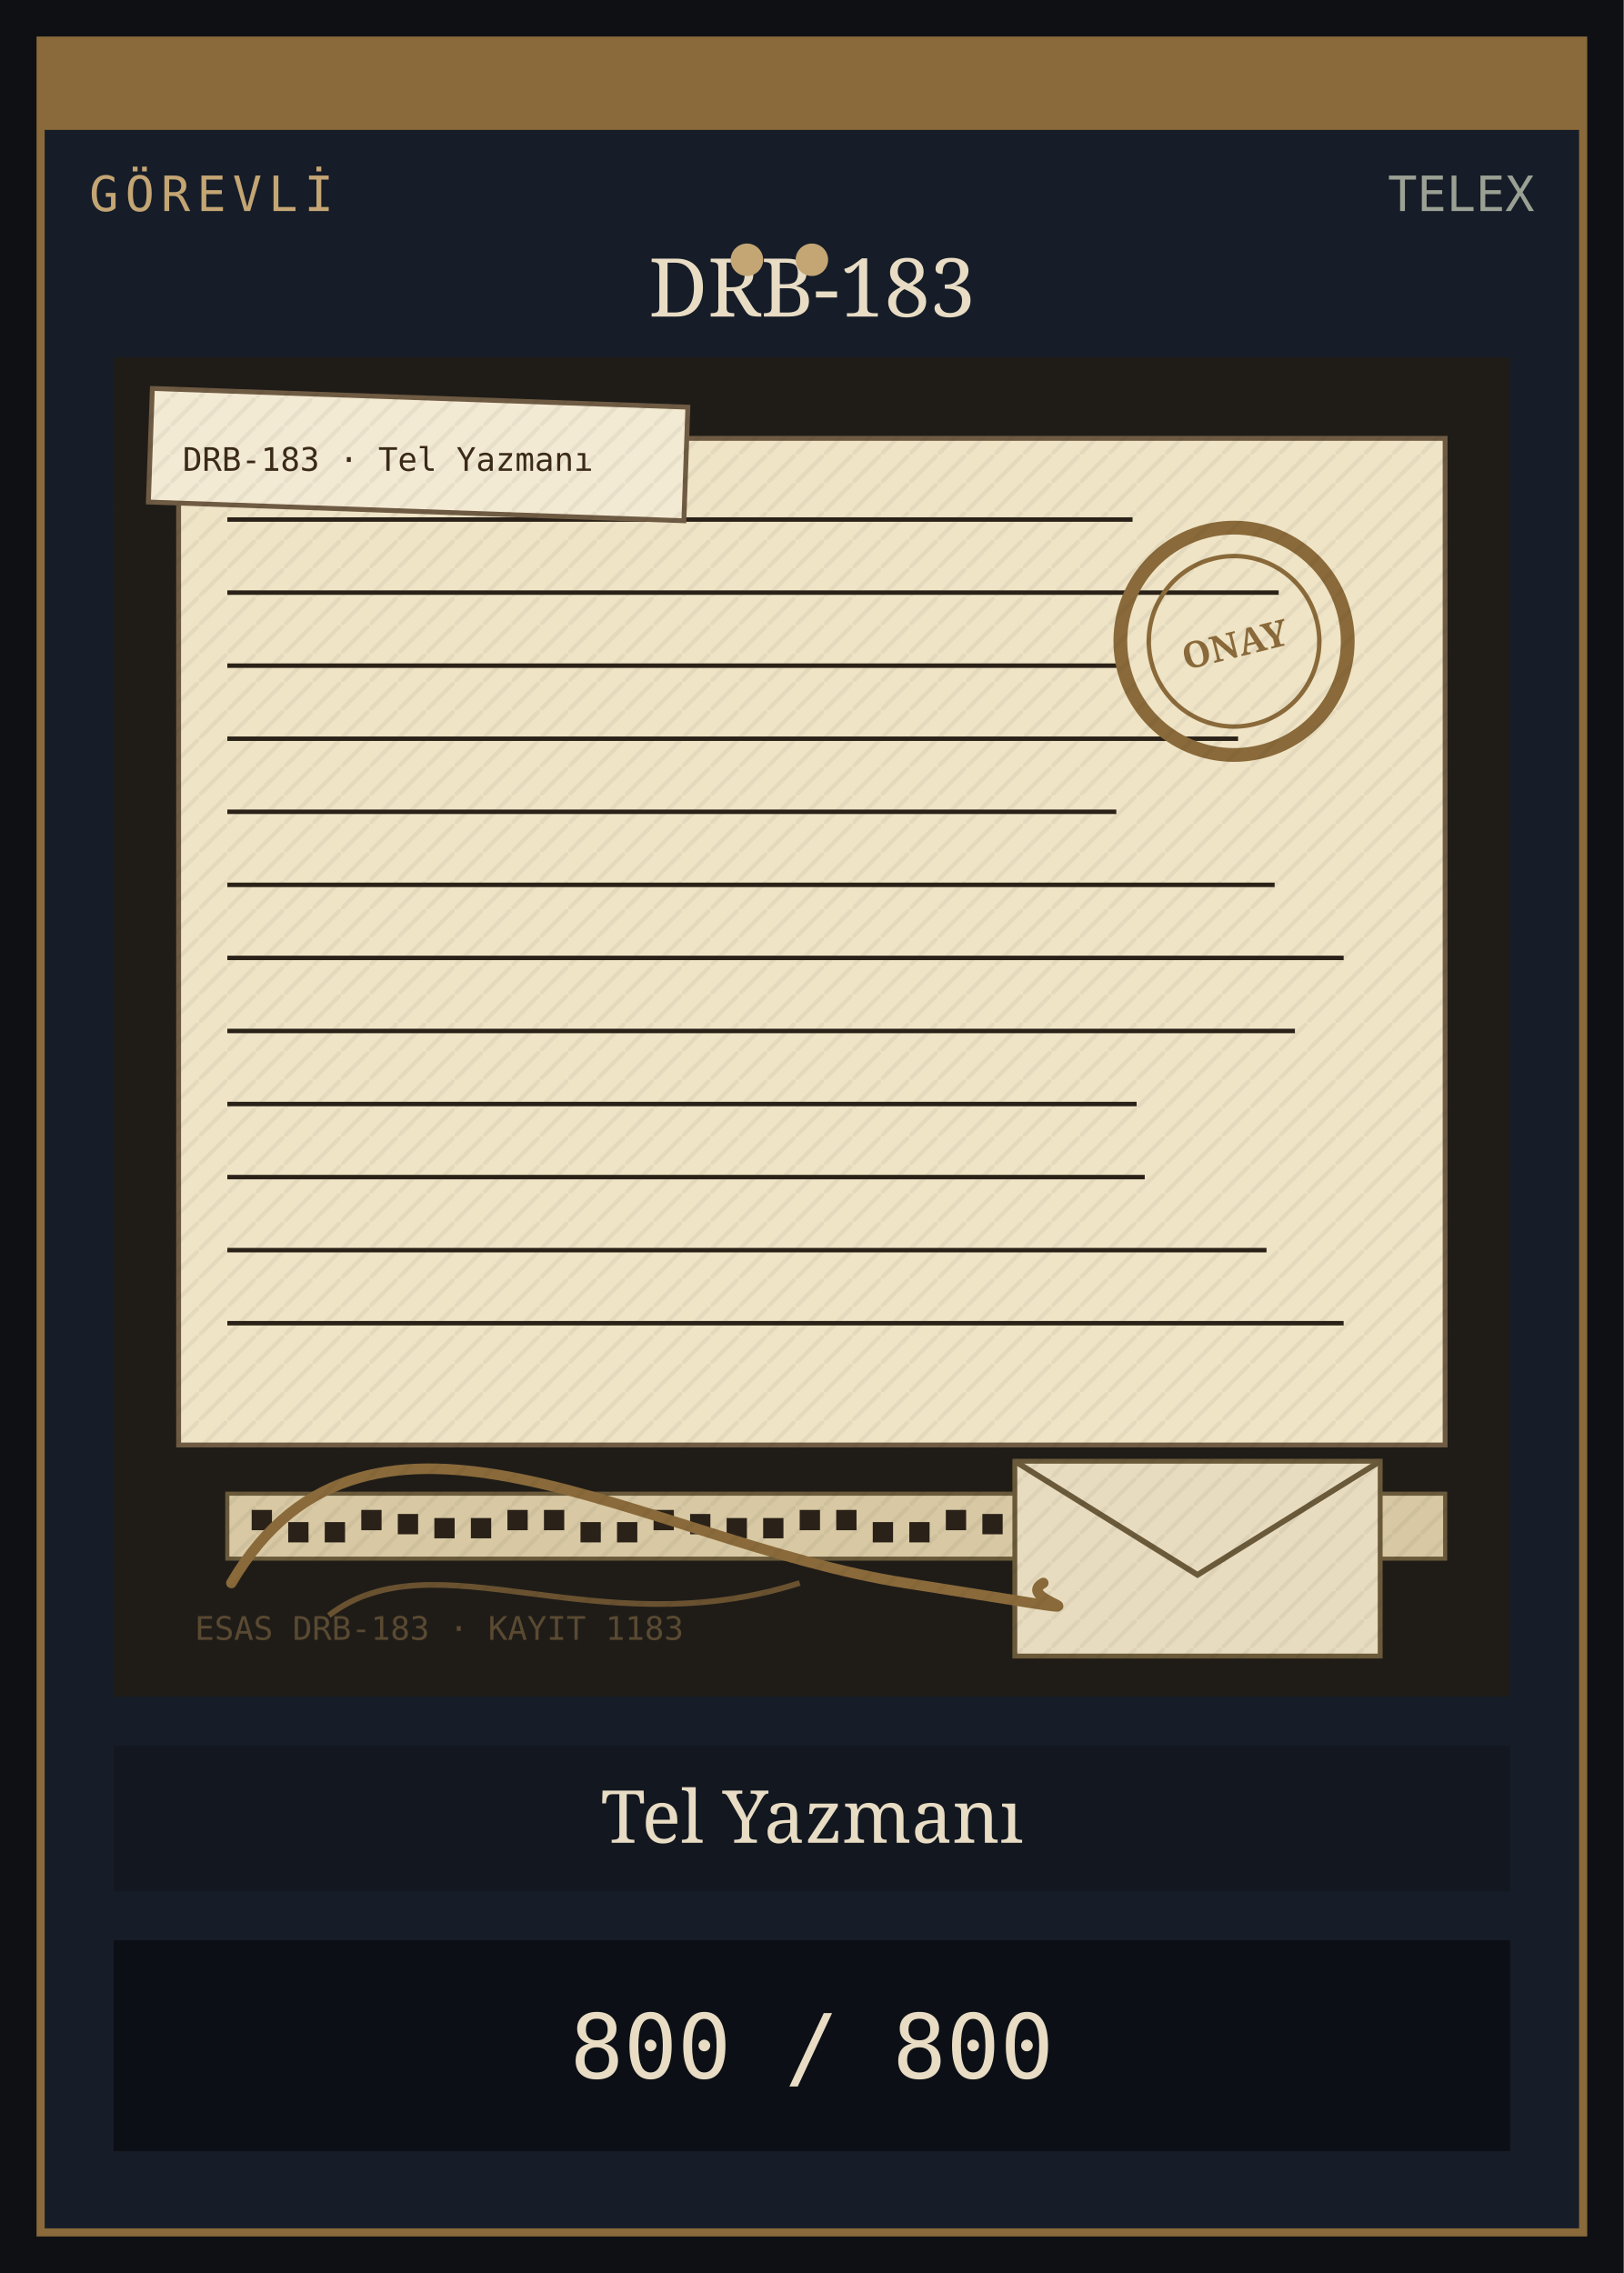
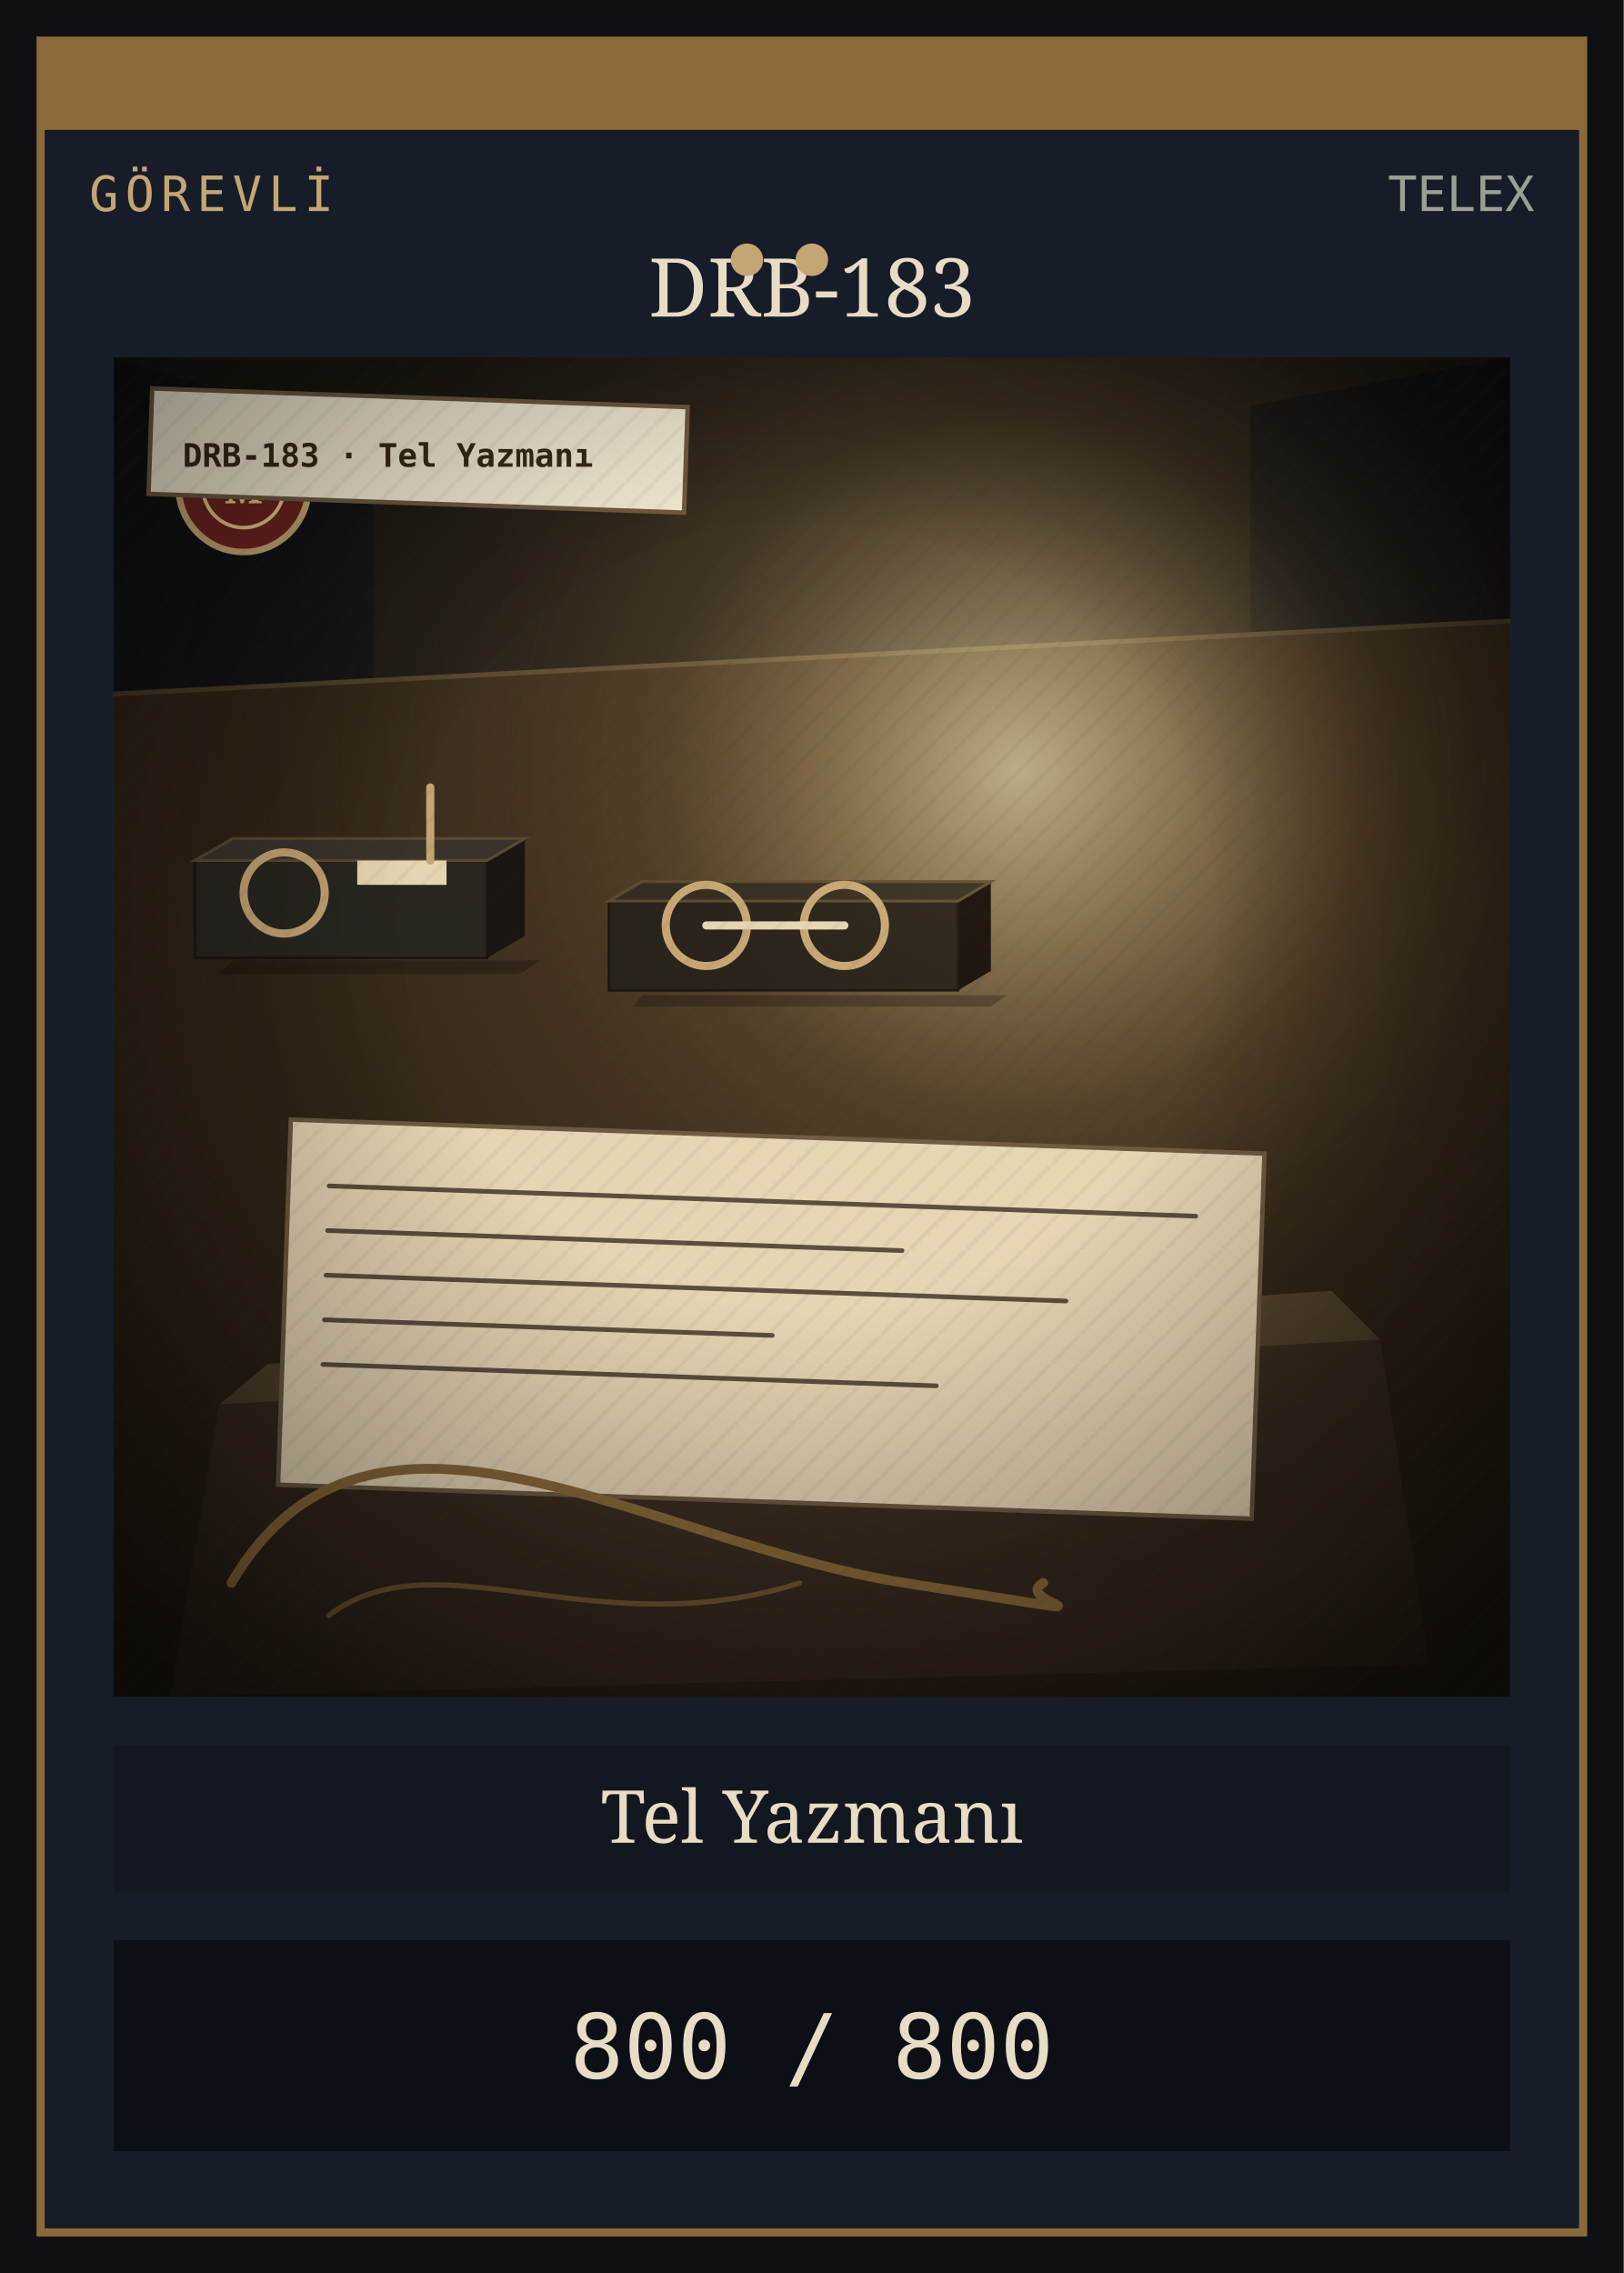
<svg xmlns="http://www.w3.org/2000/svg" viewBox="0 0 400 560" width="400" height="560">
  <defs>
+     <radialGradient id="lampDRB183" cx="65%" cy="31%" r="62%">
+       <stop offset="0" stop-color="#f4e2b8" stop-opacity=".62" />
+       <stop offset=".42" stop-color="#c4a574" stop-opacity=".16" />
+       <stop offset="1" stop-color="#000000" stop-opacity="0" />
+     </radialGradient>
+     <linearGradient id="floorDRB183" x1="0" y1="0" x2="0" y2="1">
+       <stop offset="0" stop-color="#3a3228" />
+       <stop offset="1" stop-color="#1a1610" />
+     </linearGradient>
+     <linearGradient id="wallDRB183" x1="0" y1="0" x2="1" y2="1">
+       <stop offset="0" stop-color="#241e16" />
+       <stop offset="1" stop-color="#0e1014" />
+     </linearGradient>
+     <radialGradient id="vigDRB183" cx="50%" cy="42%" r="72%">
+       <stop offset=".4" stop-color="#000" stop-opacity="0" />
+       <stop offset="1" stop-color="#000" stop-opacity=".5" />
+     </radialGradient>
+     <pattern id="hatch" width="6" height="6" patternUnits="userSpaceOnUse">
+       <path d="M0 6 L6 0" stroke="#2a2218" opacity=".07" />
+     </pattern>
    <pattern id="grain" width="7" height="7" patternUnits="userSpaceOnUse">
-       <path d="M0 7 L7 0" stroke="#2a2218" opacity=".055" />
+       <path d="M0 7 L7 0" stroke="#2a2218" opacity=".05" />
    </pattern>
    <clipPath id="well-DRB-183">
      <rect x="28" y="88" width="344" height="330" />
    </clipPath>
  </defs>
  <rect width="400" height="560" fill="#0e1014" />
  <rect x="10" y="10" width="380" height="540" fill="#161d28" stroke="#8a6a3a" stroke-width="2" />
  <rect x="10" y="10" width="380" height="22" fill="#8a6a3a" />
  <text x="22" y="52" fill="#c4a574" font-family="ui-monospace,monospace" font-size="12" letter-spacing="1.6">GÖREVLİ</text>
  <text x="378" y="52" text-anchor="end" fill="#9aa093" font-family="ui-monospace,monospace" font-size="12">TELEX</text>
  <text x="200" y="78" text-anchor="middle" fill="#e8dcc4" font-family="Georgia,serif" font-size="20">DRB-183</text>
-   <circle cx="184" cy="64" r="4" fill="#c4a574" />
-   <circle cx="200" cy="64" r="4" fill="#c4a574" />
+   <circle cx="184.0" cy="64.0" r="4.0" fill="#c4a574" stroke="none" />
+   <circle cx="200.0" cy="64.0" r="4.0" fill="#c4a574" stroke="none" />
  <g clip-path="url(#well-DRB-183)" data-series="Telex" data-kind="unit" data-subtype="effect" data-tier="low" data-aux="0">
-     <rect x="28" y="88" width="344" height="330" fill="#1f1c18" />
-     <rect x="44.0" y="108.0" width="312.0" height="248.0" fill="#efe4c6" stroke="#6f5b43" stroke-width="1.2" />
-     <path d="M56 128 h223" stroke="#2a2218" stroke-width="1.1" />
-     <path d="M56 146 h259" stroke="#2a2218" stroke-width="1.1" />
-     <path d="M56 164 h221" stroke="#2a2218" stroke-width="1.1" />
-     <path d="M56 182 h249" stroke="#2a2218" stroke-width="1.1" />
-     <path d="M56 200 h219" stroke="#2a2218" stroke-width="1.1" />
-     <path d="M56 218 h258" stroke="#2a2218" stroke-width="1.1" />
-     <path d="M56 236 h275" stroke="#2a2218" stroke-width="1.1" />
-     <path d="M56 254 h263" stroke="#2a2218" stroke-width="1.1" />
-     <path d="M56 272 h224" stroke="#2a2218" stroke-width="1.1" />
-     <path d="M56 290 h226" stroke="#2a2218" stroke-width="1.1" />
-     <path d="M56 308 h256" stroke="#2a2218" stroke-width="1.1" />
-     <path d="M56 326 h275" stroke="#2a2218" stroke-width="1.1" />
-     <rect x="56.0" y="368.0" width="300.0" height="16.0" fill="#d8c9a4" stroke="#6a5a3a" stroke-width="1" />
-     <rect x="62" y="372" width="5" height="5" fill="#2a2218" />
-     <rect x="71" y="375" width="5" height="5" fill="#2a2218" />
-     <rect x="80" y="375" width="5" height="5" fill="#2a2218" />
-     <rect x="89" y="372" width="5" height="5" fill="#2a2218" />
-     <rect x="98" y="373" width="5" height="5" fill="#2a2218" />
-     <rect x="107" y="374" width="5" height="5" fill="#2a2218" />
-     <rect x="116" y="374" width="5" height="5" fill="#2a2218" />
-     <rect x="125" y="372" width="5" height="5" fill="#2a2218" />
-     <rect x="134" y="372" width="5" height="5" fill="#2a2218" />
-     <rect x="143" y="375" width="5" height="5" fill="#2a2218" />
-     <rect x="152" y="375" width="5" height="5" fill="#2a2218" />
-     <rect x="161" y="372" width="5" height="5" fill="#2a2218" />
-     <rect x="170" y="373" width="5" height="5" fill="#2a2218" />
-     <rect x="179" y="374" width="5" height="5" fill="#2a2218" />
-     <rect x="188" y="374" width="5" height="5" fill="#2a2218" />
-     <rect x="197" y="372" width="5" height="5" fill="#2a2218" />
-     <rect x="206" y="372" width="5" height="5" fill="#2a2218" />
-     <rect x="215" y="375" width="5" height="5" fill="#2a2218" />
-     <rect x="224" y="375" width="5" height="5" fill="#2a2218" />
-     <rect x="233" y="372" width="5" height="5" fill="#2a2218" />
-     <rect x="242" y="373" width="5" height="5" fill="#2a2218" />
-     <rect x="251" y="374" width="5" height="5" fill="#2a2218" />
-     <rect x="260" y="374" width="5" height="5" fill="#2a2218" />
-     <rect x="269" y="372" width="5" height="5" fill="#2a2218" />
-     <rect x="278" y="372" width="5" height="5" fill="#2a2218" />
-     <rect x="287" y="375" width="5" height="5" fill="#2a2218" />
-     <rect x="296" y="375" width="5" height="5" fill="#2a2218" />
-     <rect x="305" y="372" width="5" height="5" fill="#2a2218" />
-     <rect x="314" y="373" width="5" height="5" fill="#2a2218" />
-     <rect x="323" y="374" width="5" height="5" fill="#2a2218" />
-     <g transform="rotate(-14 304 158)">
-       <circle cx="304" cy="158" r="28" fill="none" stroke="#8a6a3a" stroke-width="3.4" />
-       <circle cx="304" cy="158" r="21" fill="none" stroke="#8a6a3a" stroke-width="1.1" />
-       <text x="304" y="162" text-anchor="middle" fill="#8a6a3a" font-family="Georgia,serif" font-size="9" font-weight="700">ONAY</text>
+     <rect x="28.0" y="88.0" width="344.0" height="83.0" fill="#241e16" stroke="none" />
+     <polygon points="28.0,88.0 28.0,418.0 92.0,195.0 92.0,108.0" fill="#12161c" stroke="none" opacity="0.72" />
+     <polygon points="372.0,88.0 372.0,418.0 308.0,181.0 308.0,100.0" fill="#0c1014" stroke="none" opacity="0.78" />
+     <polygon points="28.0,171.0 372.0,153.0 372.0,418.0 28.0,418.0" fill="#3a2c1c" stroke="none" />
+     <polygon points="54.0,346.0 340.0,330.0 352.0,410.0 42.0,418.0" fill="#4a3828" stroke="none" />
+     <polygon points="54.0,346.0 340.0,330.0 328.0,318.0 66.0,336.0" fill="#6a5438" stroke="none" />
+     <path d="M28 171 L372 153" fill="none" stroke="#5a4a32" stroke-width="1.2" stroke-linecap="round" stroke-linejoin="round" />
+     <rect x="28.0" y="88.0" width="344.0" height="330.0" fill="url(#lampDRB183)" stroke="none" />
+     <rect x="28.0" y="88.0" width="344.0" height="330.0" fill="url(#vigDRB183)" stroke="none" />
+     <polygon points="54.0,240.0 128.0,240.0 133.3,236.6 57.3,236.6" fill="#0a0806" stroke="none" opacity="0.28" />
+     <polygon points="120.0,212.0 129.3,206.6 129.3,230.6 120.0,236.0" fill="#1a1612" stroke="none" />
+     <polygon points="48.0,212.0 120.0,212.0 120.0,236.0 48.0,236.0" fill="#2a2620" stroke="#1a1612" stroke-width="0.6" />
+     <polygon points="48.0,212.0 57.3,206.6 129.3,206.6 120.0,212.0" fill="#3a342c" stroke="#5a4a32" stroke-width="0.7" />
+     <circle cx="70.0" cy="220.0" r="10.0" fill="none" stroke="#c4a574" stroke-width="2" />
+     <rect x="88.0" y="212.0" width="22.0" height="6.0" fill="#e6d5b4" stroke="none" />
+     <path d="M106 212 v-18" fill="none" stroke="#c4a574" stroke-width="2" stroke-linecap="round" stroke-linejoin="round" />
+     <polygon points="156.0,248.0 244.0,248.0 248.1,245.2 158.1,245.2" fill="#0a0806" stroke="none" opacity="0.28" />
+     <polygon points="236.0,222.0 244.1,217.2 244.1,239.2 236.0,244.0" fill="#16120e" stroke="none" />
+     <polygon points="150.0,222.0 236.0,222.0 236.0,244.0 150.0,244.0" fill="#26221c" stroke="#1a1612" stroke-width="0.6" />
+     <polygon points="150.0,222.0 158.1,217.2 244.1,217.2 236.0,222.0" fill="#322c24" stroke="#5a4a32" stroke-width="0.7" />
+     <circle cx="174.0" cy="228.0" r="10.0" fill="none" stroke="#c4a574" stroke-width="2" />
+     <circle cx="208.0" cy="228.0" r="10.0" fill="none" stroke="#c4a574" stroke-width="2" />
+     <path d="M174 228 h34" fill="none" stroke="#e4d4b4" stroke-width="2" stroke-linecap="round" stroke-linejoin="round" />
+     <g transform="rotate(2.0 190.0 325.0)">
+       <rect x="70.0" y="280.0" width="240.0" height="90.0" fill="#e6d5b4" stroke="#6f5b43" stroke-width="1.1" />
+       <path d="M80.0 296.0 h213.6" fill="none" stroke="#5d503e" stroke-width="1.15" stroke-linecap="round" stroke-linejoin="round" />
+       <path d="M80.0 307.0 h141.6" fill="none" stroke="#5d503e" stroke-width="1.15" stroke-linecap="round" stroke-linejoin="round" />
+       <path d="M80.0 318.0 h182.4" fill="none" stroke="#5d503e" stroke-width="1.15" stroke-linecap="round" stroke-linejoin="round" />
+       <path d="M80.0 329.0 h110.4" fill="none" stroke="#5d503e" stroke-width="1.15" stroke-linecap="round" stroke-linejoin="round" />
+       <path d="M80.0 340.0 h151.2" fill="none" stroke="#5d503e" stroke-width="1.15" stroke-linecap="round" stroke-linejoin="round" />
    </g>
-     <text x="48" y="404" fill="#5a4a32" font-family="ui-monospace,monospace" font-size="8">ESAS DRB-183 · KAYIT 1183</text>
-     <rect x="250.0" y="360.0" width="90.0" height="48.0" fill="#e8dcc0" stroke="#6a5a3a" stroke-width="1.2" />
-     <path d="M250 360 L295.0 388 L340 360" fill="none" stroke="#6a5a3a" stroke-width="1.4" />
-     <path d="M57.0 390.0 C91.0 332.0 159.0 380.0 223.0 390.0 S248.0 395.0 257.0 390.0" fill="none" stroke="#8a6a3a" stroke-width="2.6" stroke-linecap="round" />
-     <path d="M81.0 398.0 C107.0 378.0 147.0 406.0 197.0 390.0" fill="none" stroke="#8a6a3a" stroke-width="1.4" opacity=".7" />
-     <g transform="rotate(2.0 103.0 112.0)">
-       <rect x="37.0" y="98.0" width="132.0" height="28.0" fill="#f3ead4" stroke="#6f5b43" stroke-width="1.2" />
+     <rect x="48.0" y="100.0" width="92.0" height="18.0" fill="#1a1612" stroke="#8a6a3a" stroke-width="1.1" />
+     <text x="94.0" y="113.0" text-anchor="middle" fill="#c4a574" font-family="ui-monospace,monospace" font-size="9" font-weight="700">TELEX</text>
+     <circle cx="60.0" cy="120.0" r="16.0" fill="#6b241f" stroke="#c4a574" stroke-width="1.6" />
+     <circle cx="60.0" cy="120.0" r="10.0" fill="none" stroke="#e8c48a" stroke-width="0.9" />
+     <text x="60.0" y="124.0" text-anchor="middle" fill="#e8c48a" font-family="Georgia,serif" font-size="10" font-weight="700">M</text>
+     <path d="M57.0 390.0 C91.0 332.0 159.0 380.0 223.0 390.0 S248.0 395.0 257.0 390.0" fill="none" stroke="#8a6a3a" stroke-width="2.4" stroke-linecap="round" stroke-linejoin="round" />
+     <path d="M81.0 398.0 C107.0 378.0 147.0 406.0 197.0 390.0" fill="none" stroke="#8a6a3a" stroke-width="1.3" stroke-linecap="round" stroke-linejoin="round" opacity="0.7" />
+     <g transform="rotate(2.0 103.0 111.0)">
+       <rect x="37.0" y="98.0" width="132.0" height="26.0" fill="#f3ead4" stroke="#6f5b43" stroke-width="1.1" />
    </g>
-     <text x="45" y="116" fill="#3a2a18" font-family="ui-monospace,monospace" font-size="8">DRB-183 · Tel Yazmanı</text>
+     <text x="45.0" y="115.0" text-anchor="start" fill="#3a2a18" font-family="ui-monospace,monospace" font-size="8" font-weight="600">DRB-183 · Tel Yazmanı</text>
+     <rect x="28" y="88" width="344" height="330" fill="url(#lampDRB183)" style="mix-blend-mode:soft-light" opacity=".72" />
+     <rect x="28" y="88" width="344" height="330" fill="url(#vigDRB183)" />
    <rect x="28" y="88" width="344" height="330" fill="url(#grain)" />
  </g>
  <rect x="28" y="430" width="344" height="36" fill="#121820" opacity=".92" />
  <text x="200" y="454" text-anchor="middle" fill="#e8dcc4" font-family="Georgia,serif" font-size="18">Tel Yazmanı</text>
  <rect x="28" y="478" width="344" height="52" fill="#0c1016" />
  <text x="200" y="512" text-anchor="middle" fill="#e8dcc4" font-family="ui-monospace,monospace" font-size="22">800 / 800</text>
</svg>
